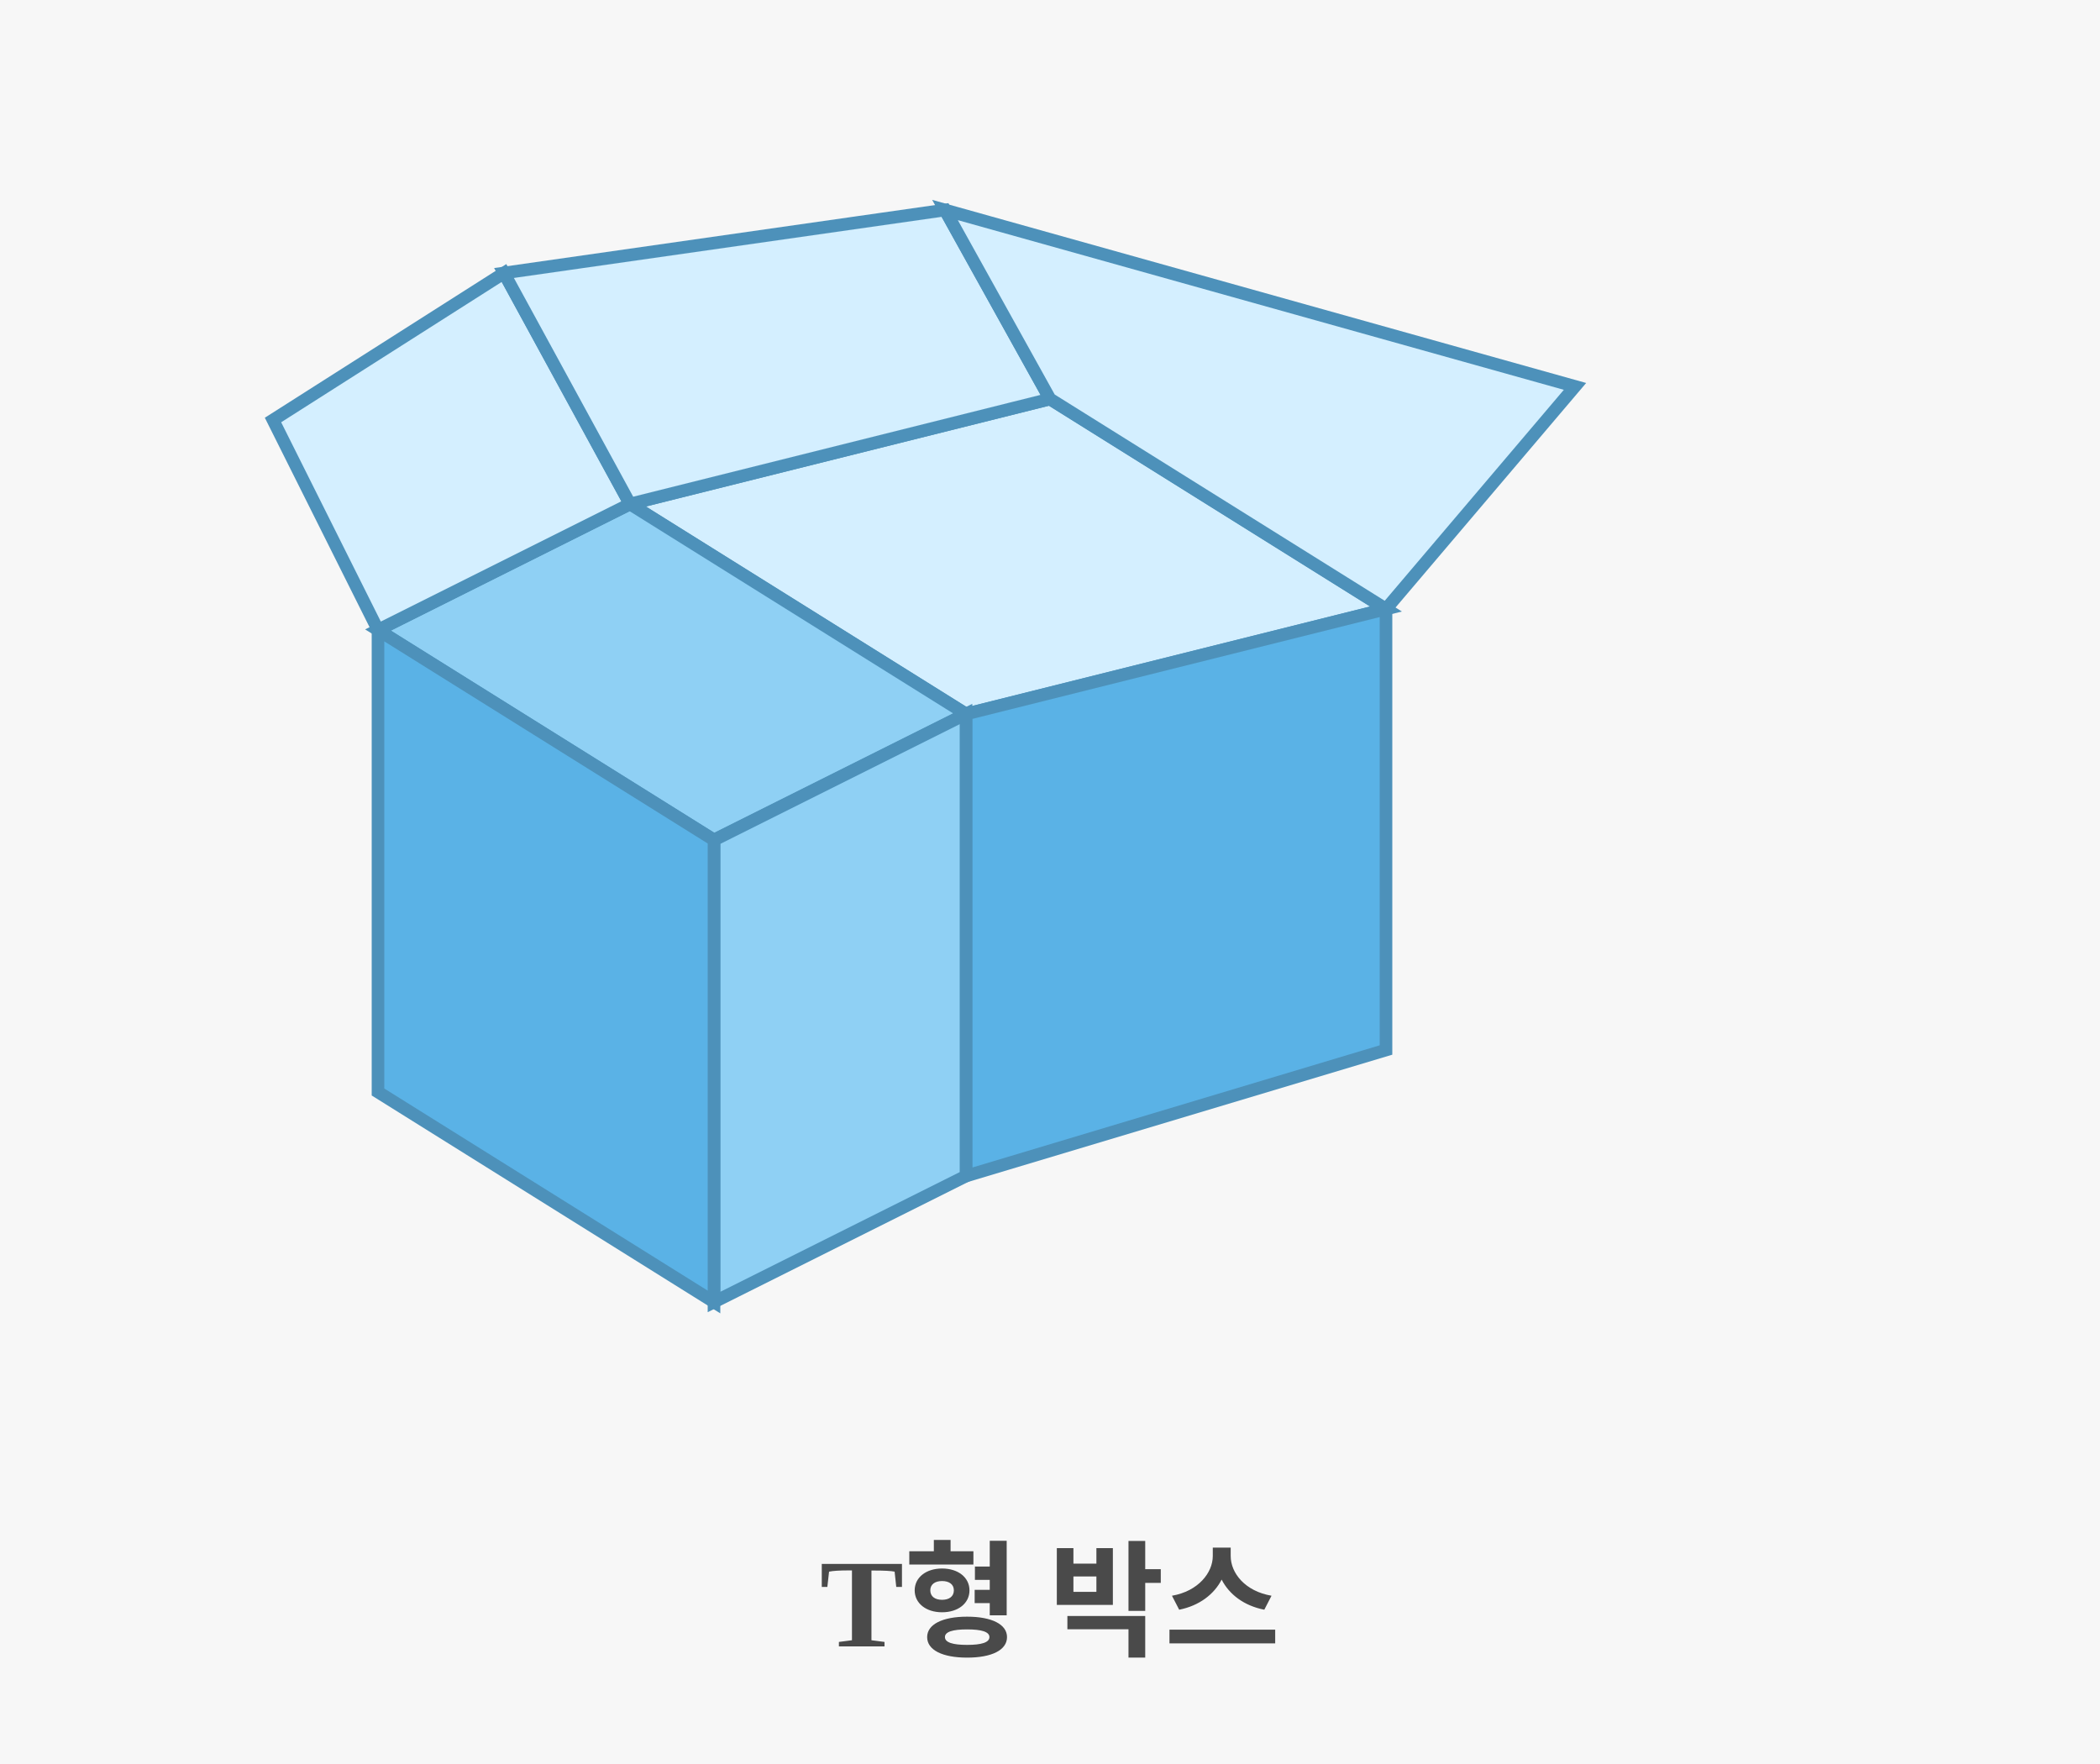
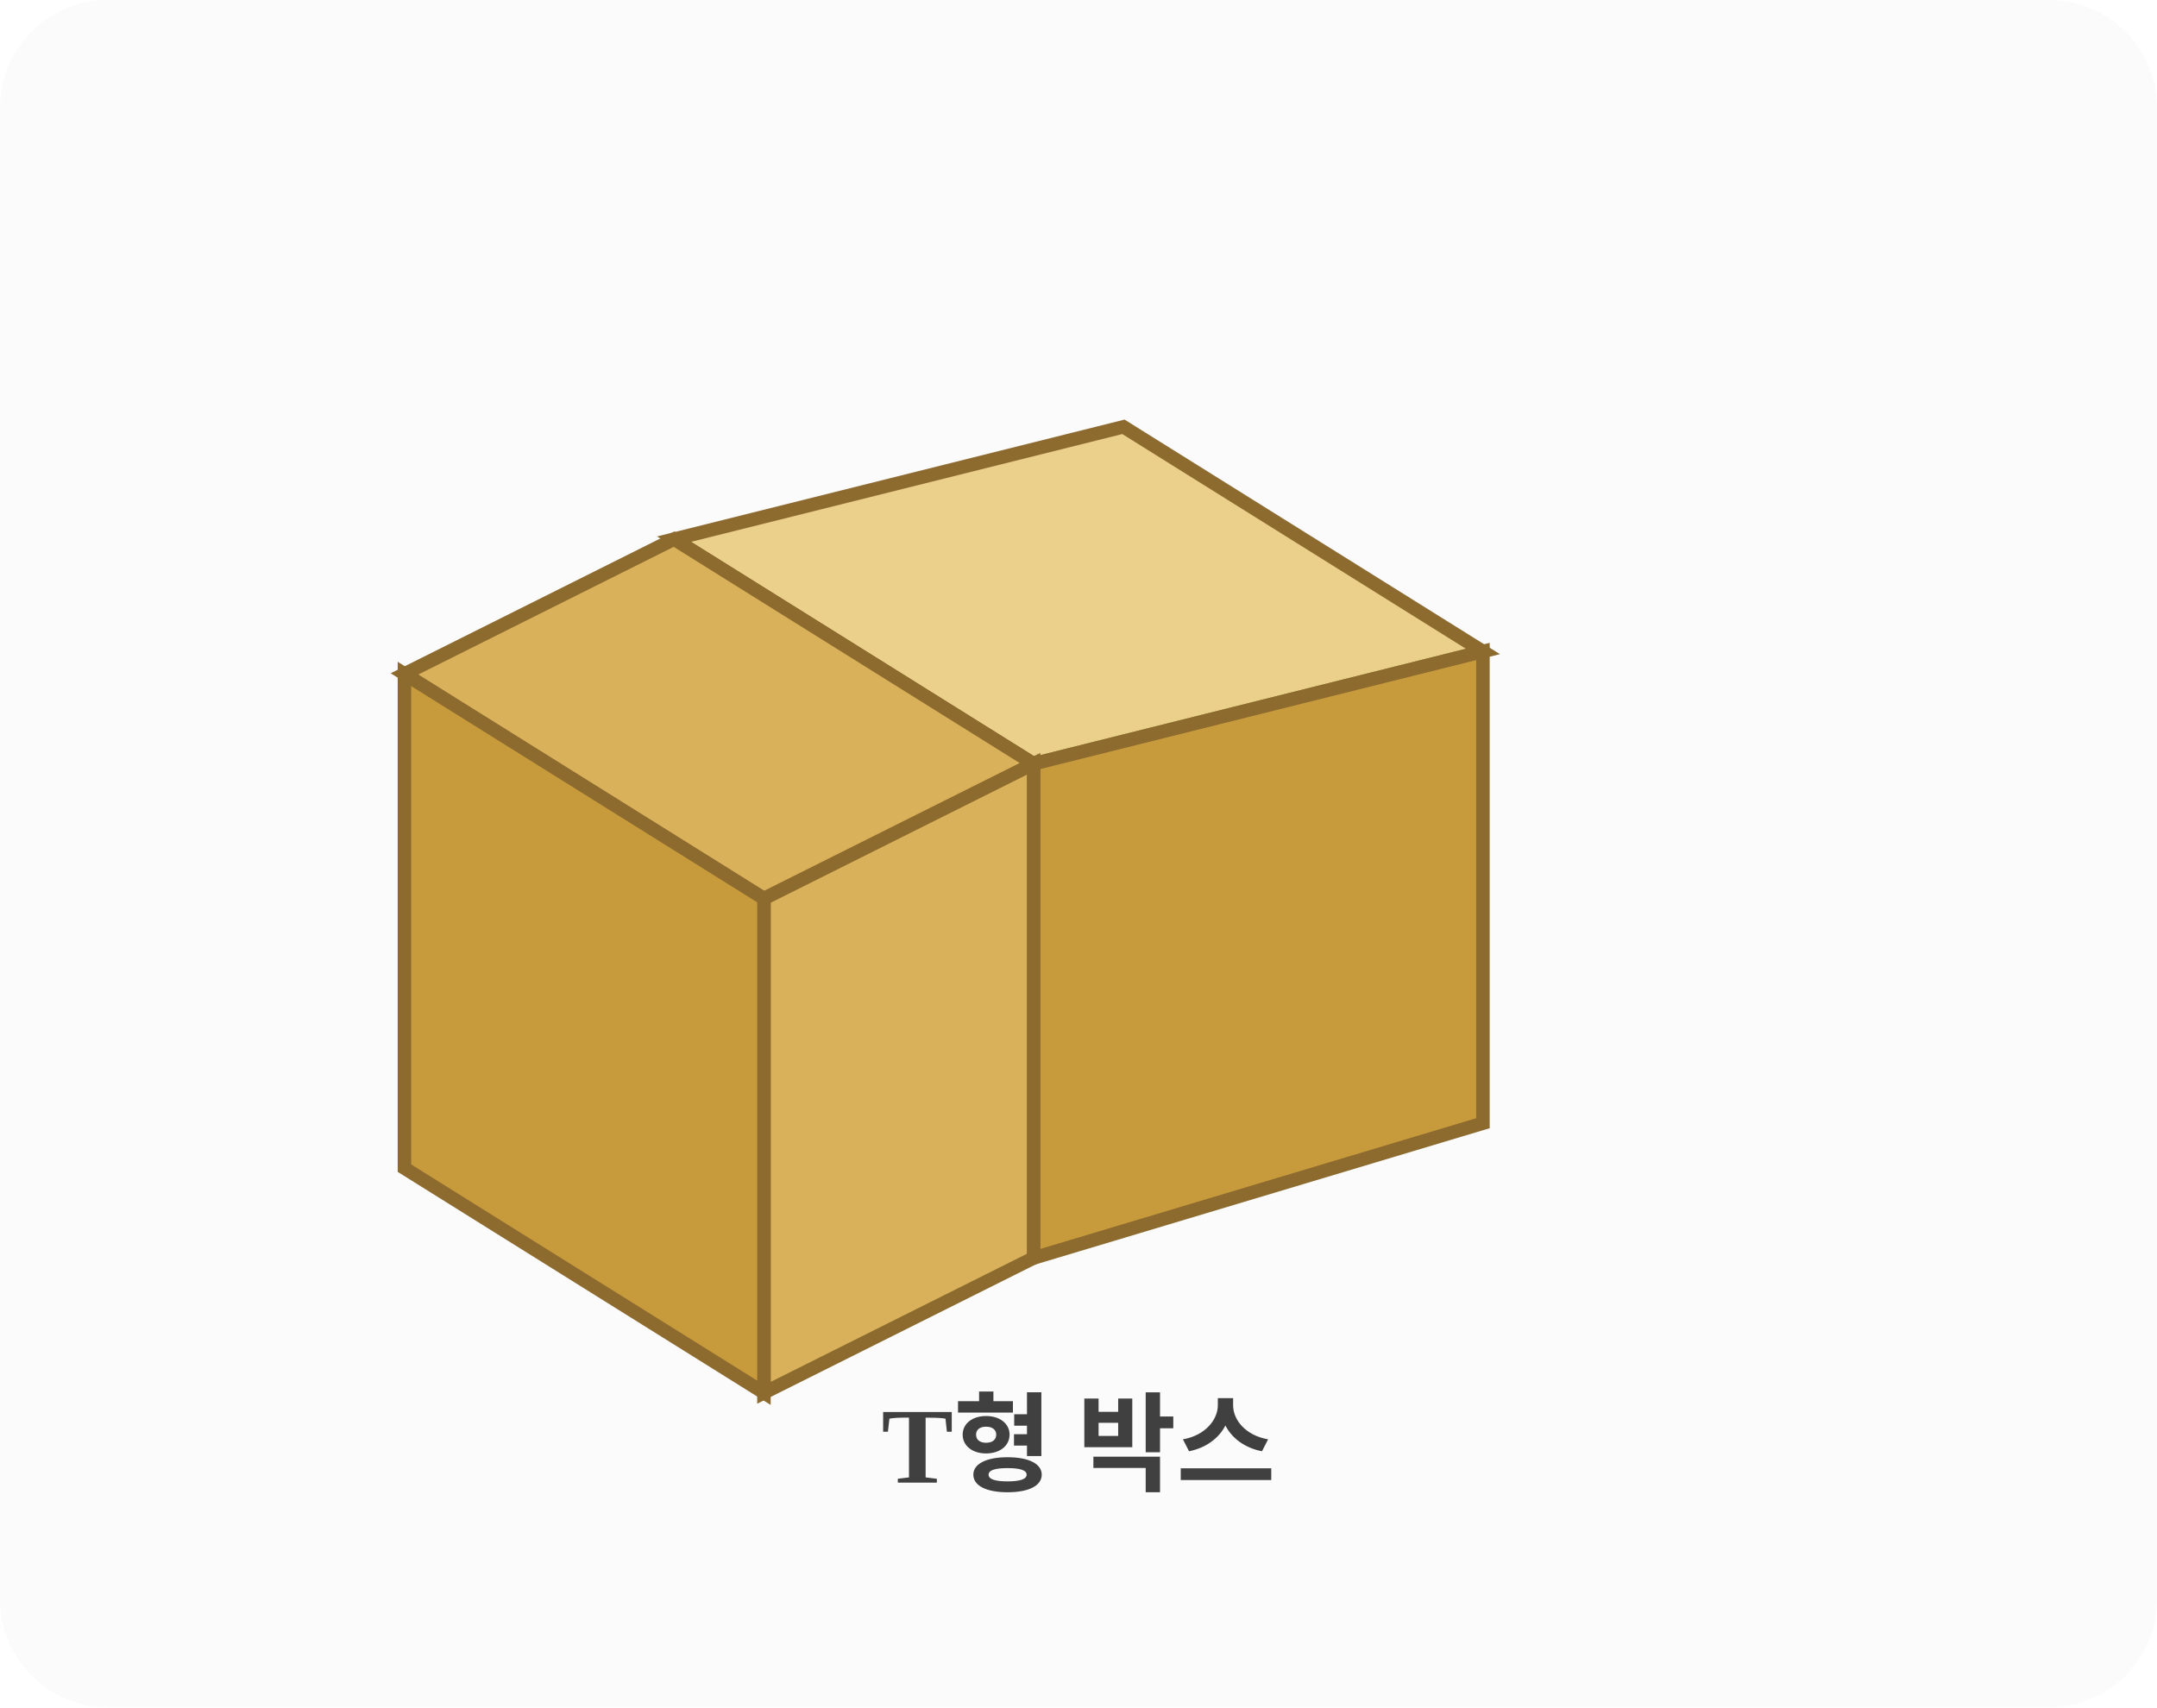
- <svg xmlns="http://www.w3.org/2000/svg" width="500" height="420" viewBox="0 0 500 420">
-   <rect width="500" height="420" fill="#f7f7f7" />
-   <polygon points="150,120 250,95 330,145 230,170" fill="#d4efff" stroke="#4d91ba" stroke-width="3" />
-   <polygon points="90,150 150,120 230,170 170,200" fill="#8fd0f4" stroke="#4d91ba" stroke-width="3" />
-   <polygon points="230,170 330,145 330,250 230,280" fill="#5ab2e6" stroke="#4d91ba" stroke-width="3" />
-   <polygon points="170,200 230,170 230,280 170,310" fill="#8fd0f4" stroke="#4d91ba" stroke-width="3" />
-   <polygon points="90,150 170,200 170,310 90,260" fill="#5ab2e6" stroke="#4d91ba" stroke-width="3" />
-   <polygon points="90,150 150,120 120,65 65,100" fill="#d4efff" stroke="#4d91ba" stroke-width="3" />
-   <polygon points="150,120 250,95 225,50 120,65" fill="#d4efff" stroke="#4d91ba" stroke-width="3" />
-   <polygon points="250,95 330,145 375,92 225,50" fill="#d4efff" stroke="#4d91ba" stroke-width="3" />
-   <text x="250" y="392" text-anchor="middle" font-size="30" font-weight="700" fill="#4a4a4a">T형 박스</text>
+ <svg xmlns="http://www.w3.org/2000/svg" width="480" height="380" viewBox="0 0 480 380">
+   <rect width="480" height="380" rx="24" fill="#fbfbfb" />
+   <polygon points="150,120 250,95 330,145 230,170" fill="#ead08b" stroke="#8d6b2f" stroke-width="3" />
+   <polygon points="90,150 150,120 230,170 170,200" fill="#d9b15a" stroke="#8d6b2f" stroke-width="3" />
+   <polygon points="230,170 330,145 330,250 230,280" fill="#c79a3c" stroke="#8d6b2f" stroke-width="3" />
+   <polygon points="170,200 230,170 230,280 170,310" fill="#d9b15a" stroke="#8d6b2f" stroke-width="3" />
+   <polygon points="90,150 170,200 170,310 90,260" fill="#c79a3c" stroke="#8d6b2f" stroke-width="3" />
+   <text x="240" y="330" text-anchor="middle" font-size="24" font-weight="800" fill="#404040">T형 박스</text>
</svg>
